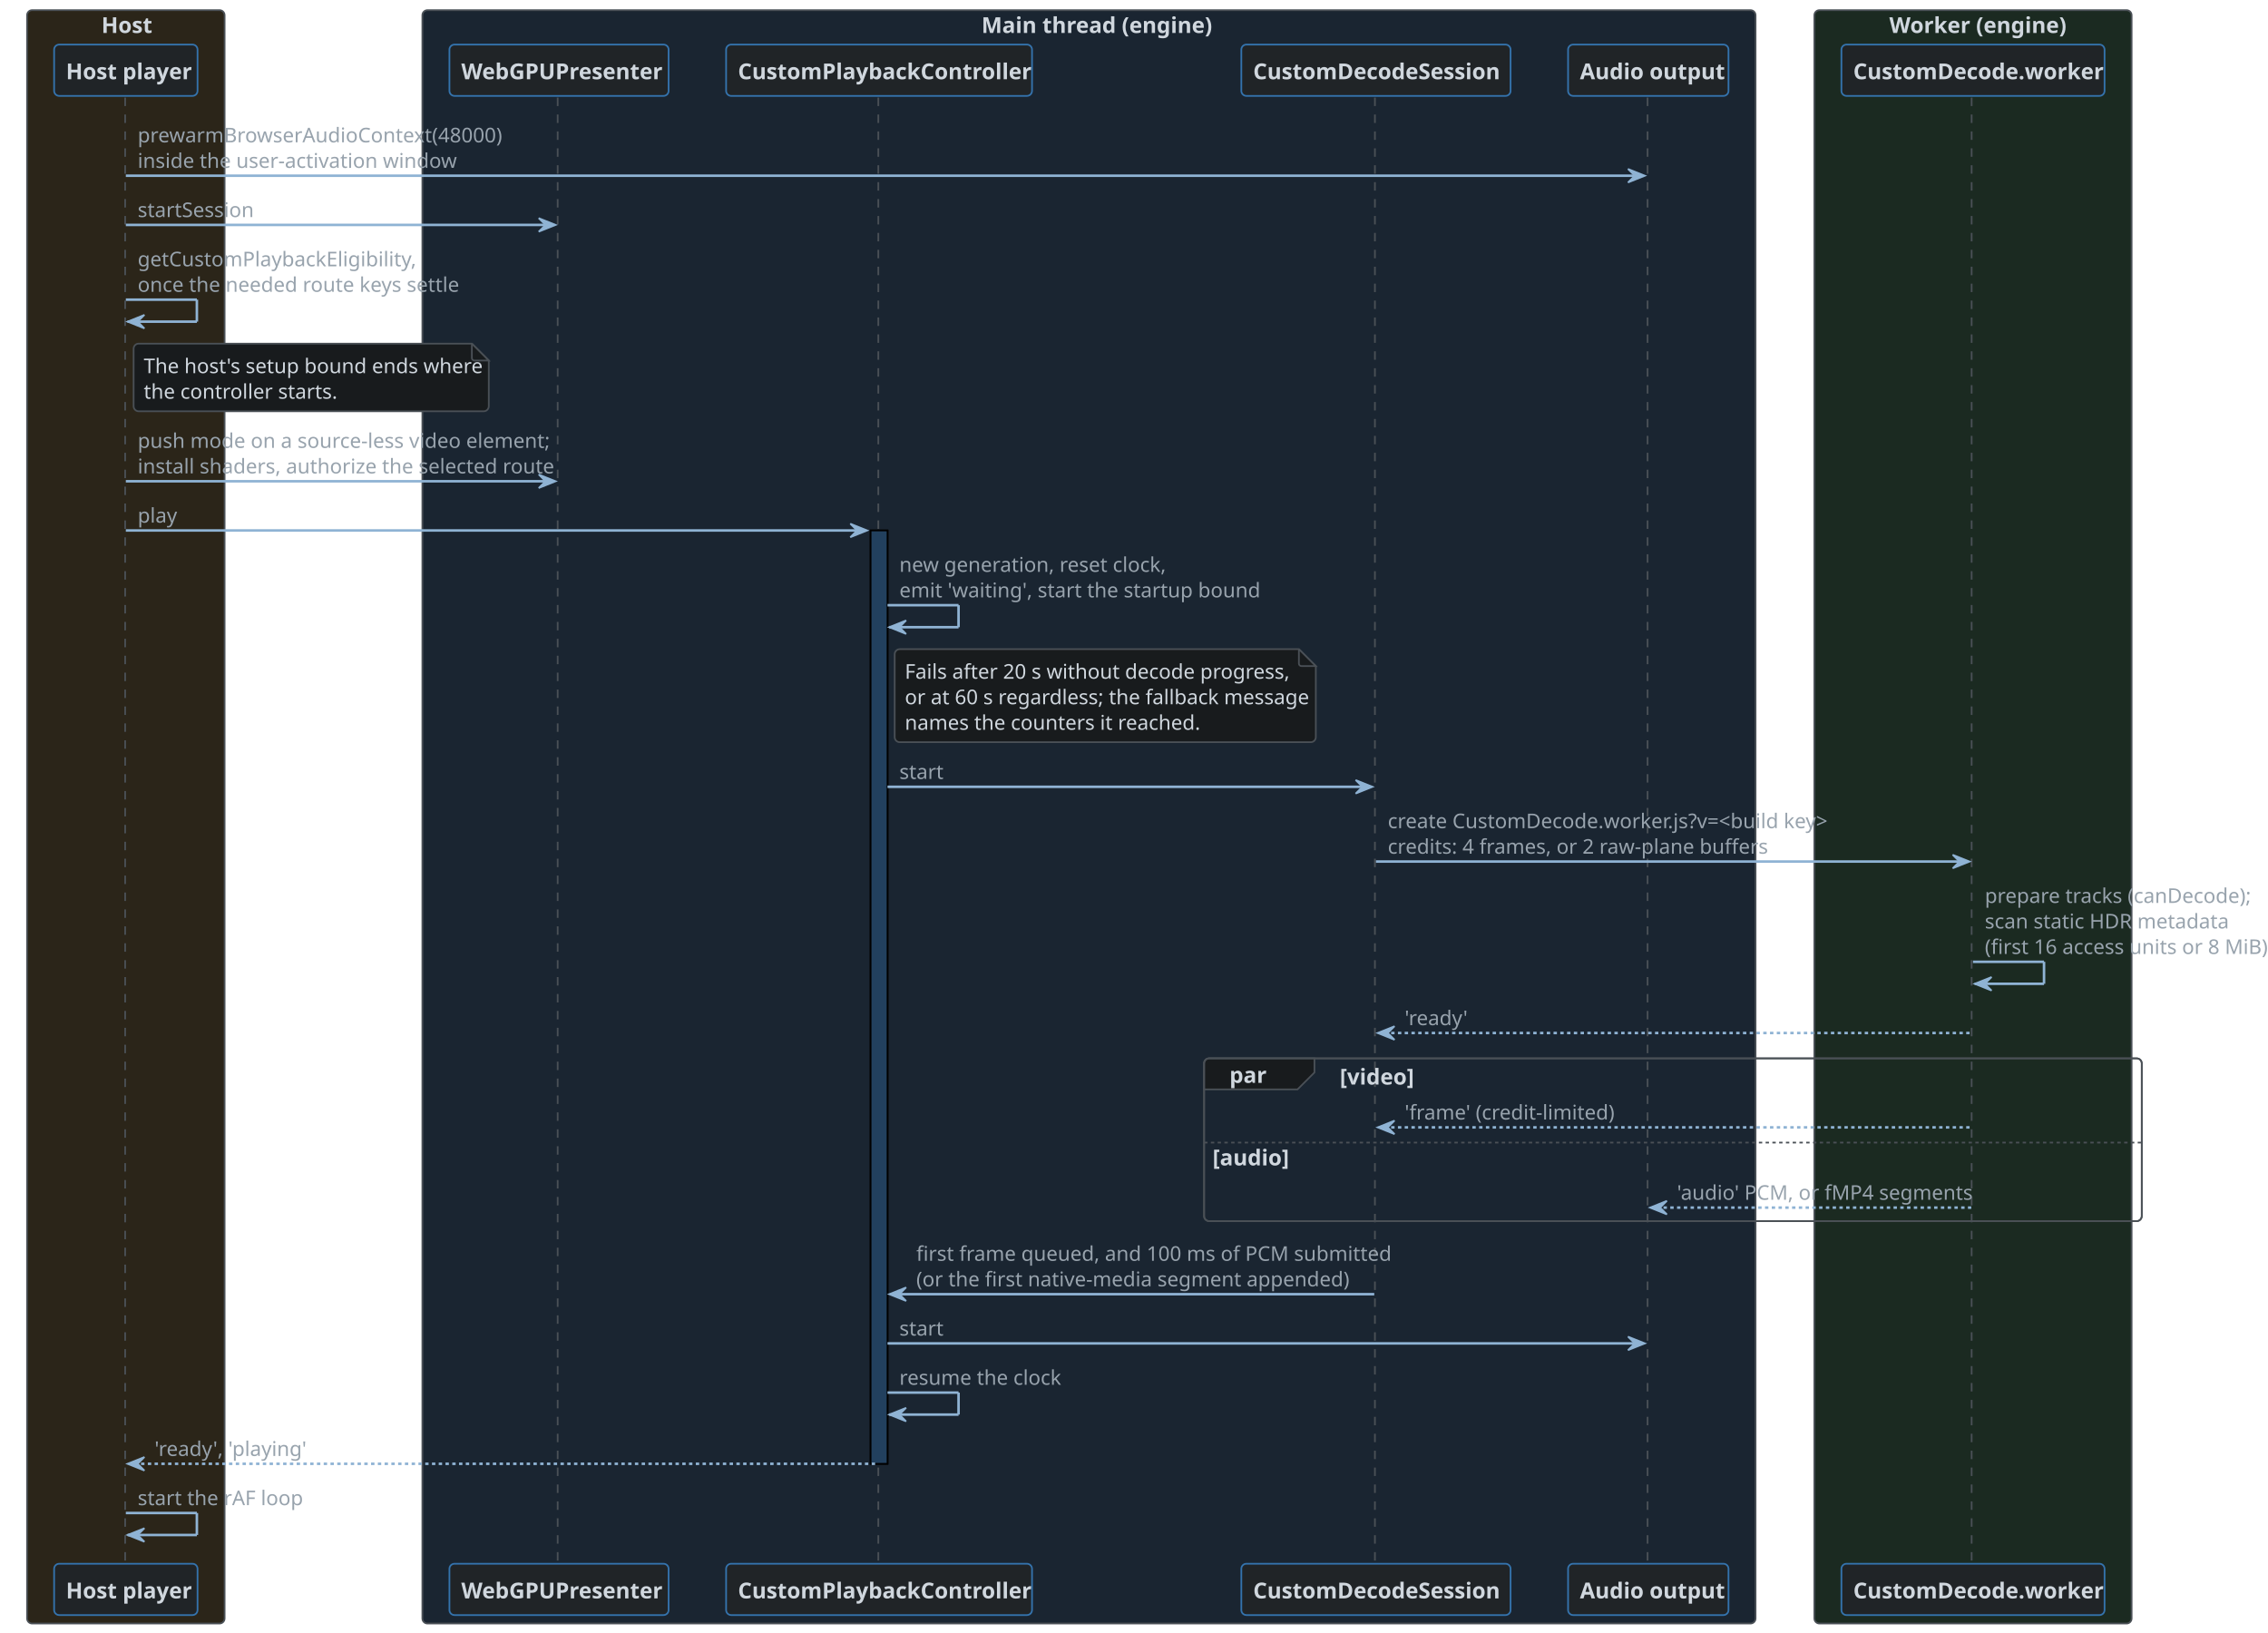
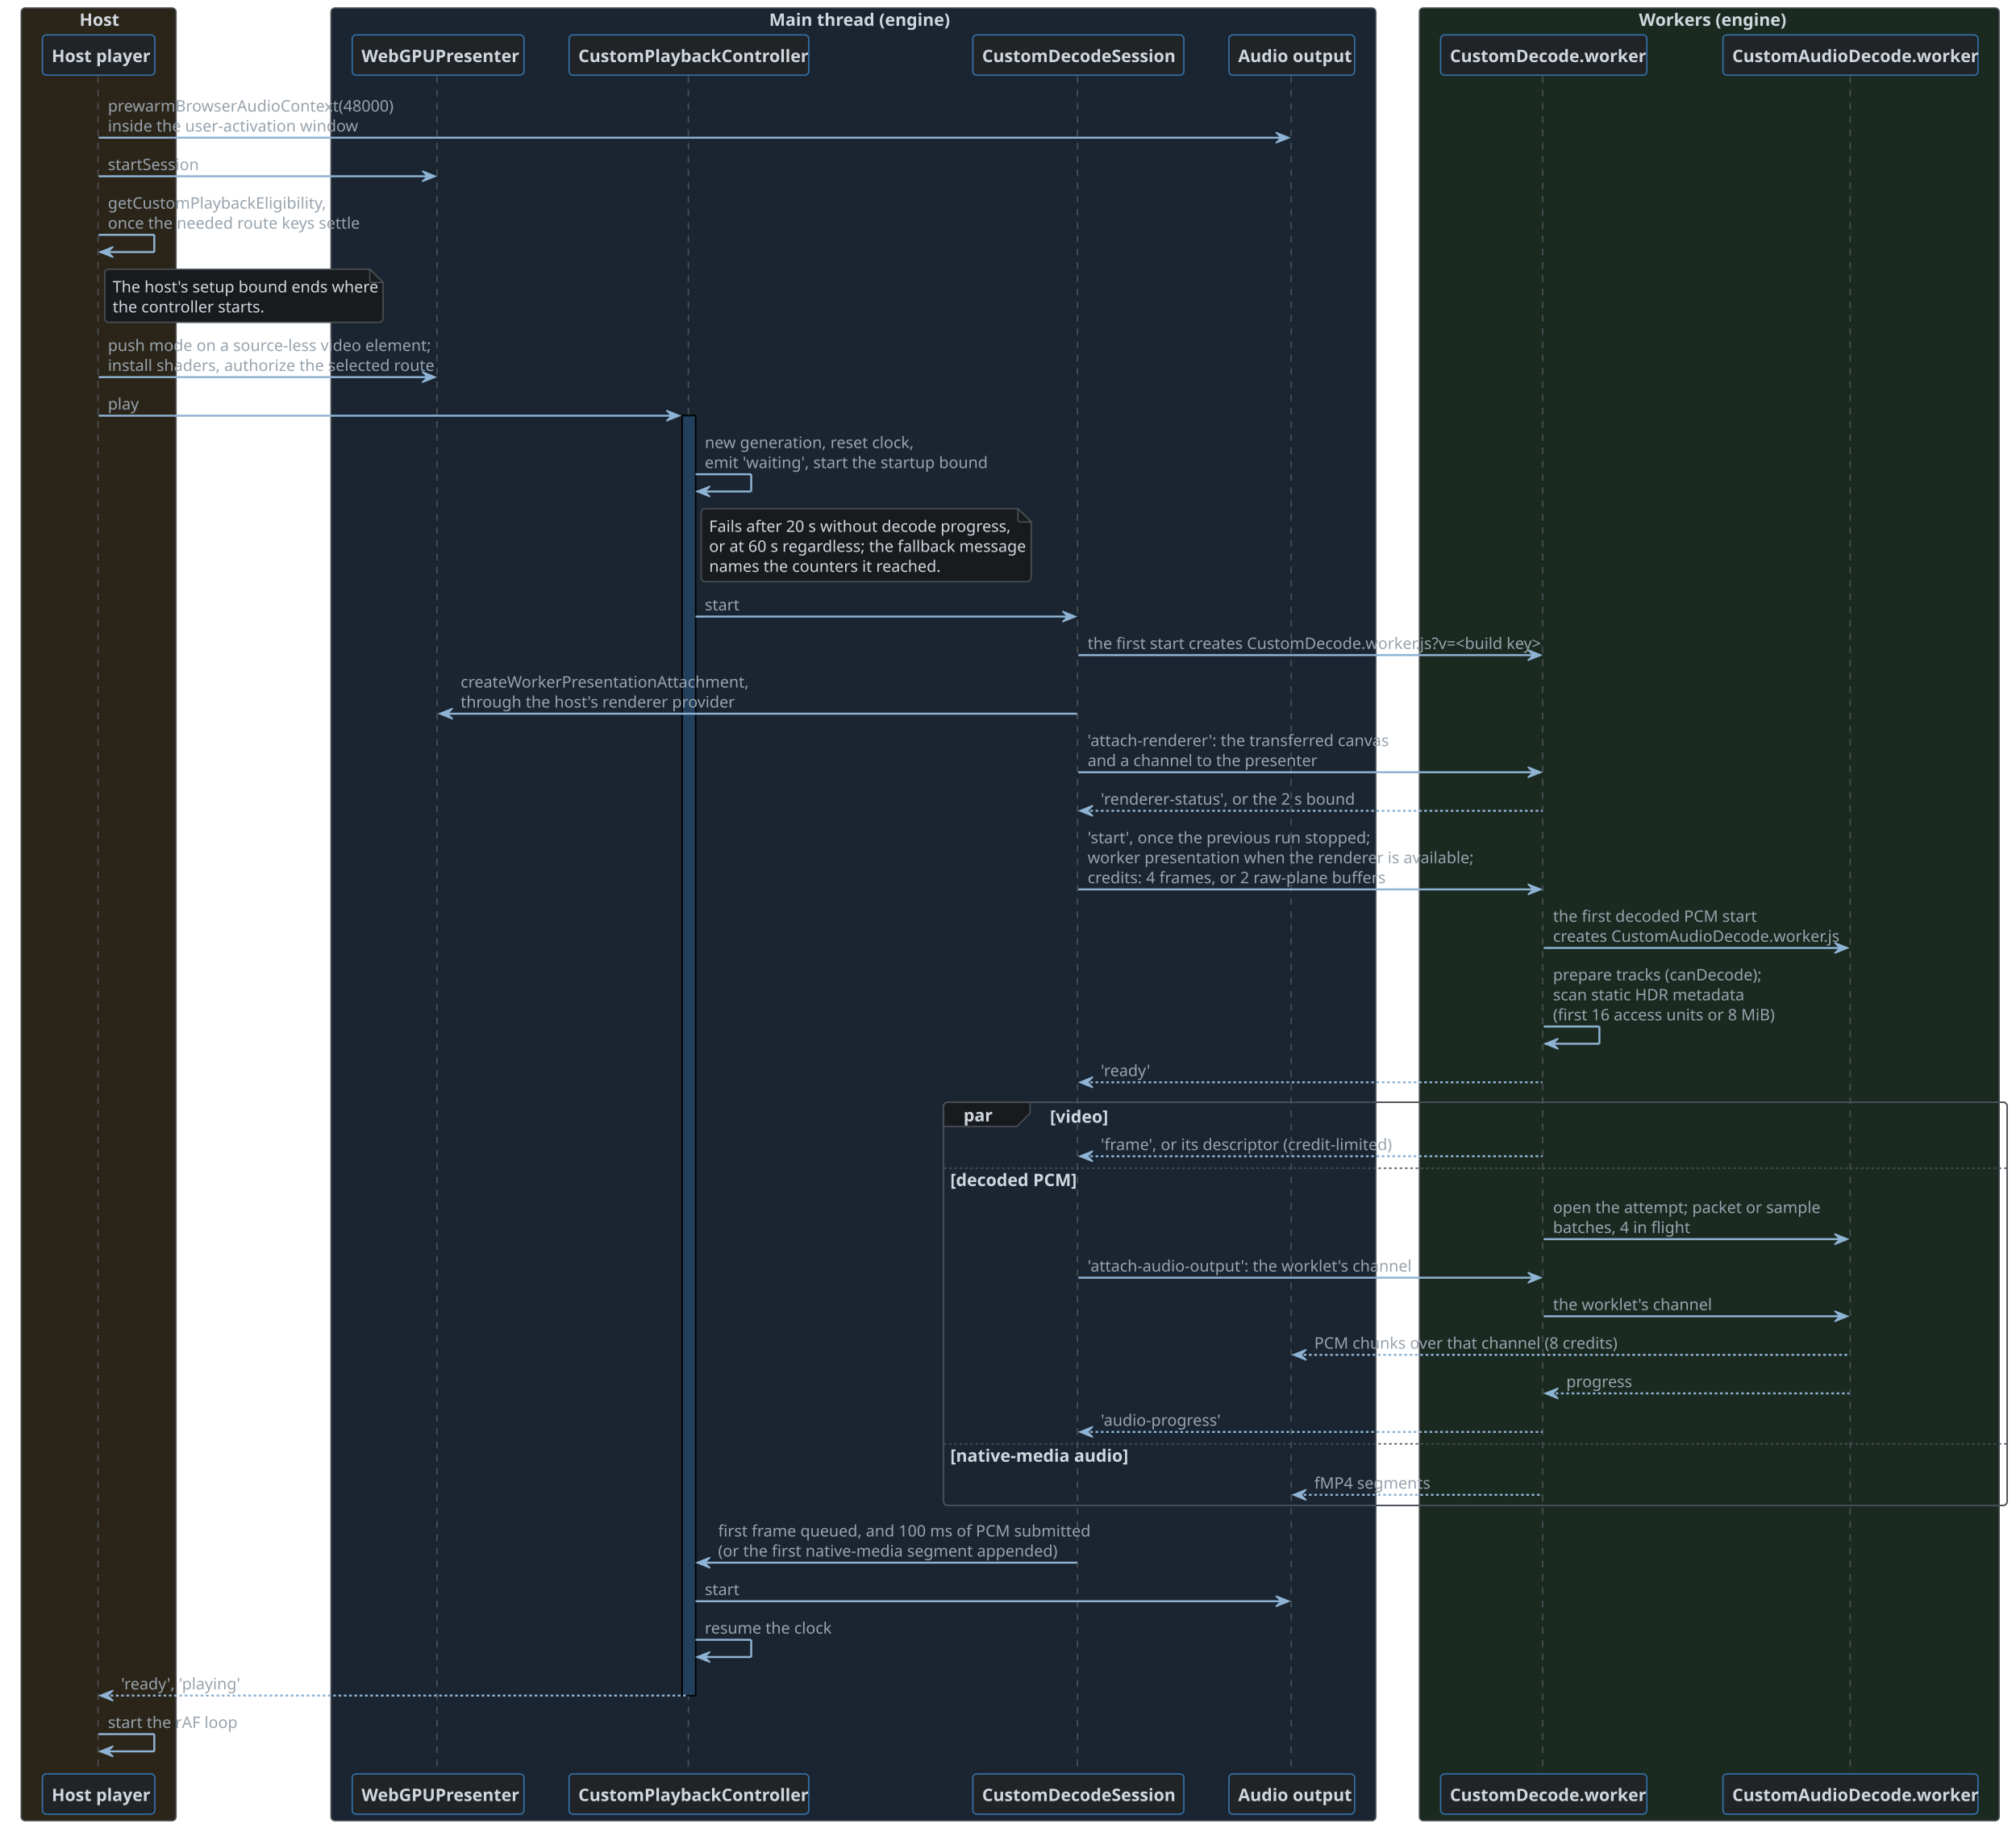
- <svg xmlns="http://www.w3.org/2000/svg" contentStyleType="text/css" data-diagram-type="SEQUENCE" height="965px" preserveAspectRatio="none" style="width:1341px;height:965px;" version="1.1" viewBox="0 0 1341 965" width="1341px" zoomAndPan="magnify">
+ <svg xmlns="http://www.w3.org/2000/svg" contentStyleType="text/css" data-diagram-type="SEQUENCE" height="1379px" preserveAspectRatio="none" style="width:1521px;height:1379px;" version="1.1" viewBox="0 0 1521 1379" width="1521px" zoomAndPan="magnify">
  <defs />
  <g>
-     <rect fill="#2B2519" height="953.922" rx="3" ry="3" style="stroke:#4A5056;stroke-width:1;" width="116.802" x="16" y="6" />
+     <rect fill="#2B2519" height="1367.773" rx="3" ry="3" style="stroke:#4A5056;stroke-width:1;" width="116.802" x="16" y="6" />
    <text fill="#D0D7DE" font-family="sans-serif" font-size="13" font-weight="bold" lengthAdjust="spacing" textLength="28.888" x="59.957" y="19.495">Host</text>
-     <rect fill="#1A2531" height="953.922" rx="3" ry="3" style="stroke:#4A5056;stroke-width:1;" width="788.276" x="249.736" y="6" />
+     <rect fill="#1A2531" height="1367.773" rx="3" ry="3" style="stroke:#4A5056;stroke-width:1;" width="788.276" x="249.736" y="6" />
    <text fill="#D0D7DE" font-family="sans-serif" font-size="13" font-weight="bold" lengthAdjust="spacing" textLength="127.118" x="580.315" y="19.495">Main thread (engine)</text>
-     <rect fill="#1B2A21" height="953.922" rx="3" ry="3" style="stroke:#4A5056;stroke-width:1;" width="187.591" x="1072.772" y="6" />
-     <text fill="#D0D7DE" font-family="sans-serif" font-size="13" font-weight="bold" lengthAdjust="spacing" textLength="98.954" x="1117.09" y="19.495">Worker (engine)</text>
+     <rect fill="#1B2A21" height="1367.773" rx="3" ry="3" style="stroke:#4A5056;stroke-width:1;" width="437.424" x="1070.9" y="6" />
+     <text fill="#D0D7DE" font-family="sans-serif" font-size="13" font-weight="bold" lengthAdjust="spacing" textLength="106.184" x="1236.52" y="19.495">Workers (engine)</text>
    <g>
-       <rect fill="#22405E" height="551.836" style="stroke:#000000;stroke-width:1;" width="10" x="514.764" y="313.641" />
-     </g>
-     <rect fill="none" height="96.242" rx="3" ry="3" style="stroke:#4A5056;stroke-width:1;" width="554.409" x="711.954" y="625.766" />
+       <rect fill="#22405E" height="965.688" style="stroke:#000000;stroke-width:1;" width="10" x="514.764" y="313.641" />
+     </g>
+     <rect fill="none" height="304.25" rx="3" ry="3" style="stroke:#4A5056;stroke-width:1;" width="802.371" x="711.954" y="831.609" />
    <g class="participant-lifeline" data-entity-uid="part1" data-qualified-name="host" id="part1-lifeline">
      <g>
-         <rect fill="#000000" fill-opacity="0" height="867.867" width="8" x="70.401" y="57.703" />
-         <line style="stroke:#4A5056;stroke-width:1;stroke-dasharray:5,5;" x1="74" x2="74" y1="57.703" y2="925.57" />
+         <rect fill="#000000" fill-opacity="0" height="1281.719" width="8" x="70.401" y="57.703" />
+         <line style="stroke:#4A5056;stroke-width:1;stroke-dasharray:5,5;" x1="74" x2="74" y1="57.703" y2="1339.422" />
      </g>
    </g>
    <g class="participant-lifeline" data-entity-uid="part2" data-qualified-name="presenter" id="part2-lifeline">
      <g>
-         <rect fill="#000000" fill-opacity="0" height="867.867" width="8" x="326.532" y="57.703" />
-         <line style="stroke:#4A5056;stroke-width:1;stroke-dasharray:5,5;" x1="329.736" x2="329.736" y1="57.703" y2="925.57" />
+         <rect fill="#000000" fill-opacity="0" height="1281.719" width="8" x="326.532" y="57.703" />
+         <line style="stroke:#4A5056;stroke-width:1;stroke-dasharray:5,5;" x1="329.736" x2="329.736" y1="57.703" y2="1339.422" />
      </g>
    </g>
    <g class="participant-lifeline" data-entity-uid="part3" data-qualified-name="controller" id="part3-lifeline">
      <g>
-         <rect fill="#000000" fill-opacity="0" height="867.867" width="8" x="515.764" y="57.703" />
-         <line style="stroke:#4A5056;stroke-width:1;stroke-dasharray:5,5;" x1="519.327" x2="519.327" y1="57.703" y2="925.57" />
+         <rect fill="#000000" fill-opacity="0" height="1281.719" width="8" x="515.764" y="57.703" />
+         <line style="stroke:#4A5056;stroke-width:1;stroke-dasharray:5,5;" x1="519.327" x2="519.327" y1="57.703" y2="1339.422" />
      </g>
    </g>
    <g class="participant-lifeline" data-entity-uid="part4" data-qualified-name="session" id="part4-lifeline">
      <g>
-         <rect fill="#000000" fill-opacity="0" height="867.867" width="8" x="809.555" y="57.703" />
-         <line style="stroke:#4A5056;stroke-width:1;stroke-dasharray:5,5;" x1="812.954" x2="812.954" y1="57.703" y2="925.57" />
+         <rect fill="#000000" fill-opacity="0" height="1281.719" width="8" x="809.555" y="57.703" />
+         <line style="stroke:#4A5056;stroke-width:1;stroke-dasharray:5,5;" x1="812.954" x2="812.954" y1="57.703" y2="1339.422" />
      </g>
    </g>
    <g class="participant-lifeline" data-entity-uid="part5" data-qualified-name="audio" id="part5-lifeline">
      <g>
-         <rect fill="#000000" fill-opacity="0" height="867.867" width="8" x="970.585" y="57.703" />
-         <line style="stroke:#4A5056;stroke-width:1;stroke-dasharray:5,5;" x1="974.156" x2="974.156" y1="57.703" y2="925.57" />
+         <rect fill="#000000" fill-opacity="0" height="1281.719" width="8" x="970.585" y="57.703" />
+         <line style="stroke:#4A5056;stroke-width:1;stroke-dasharray:5,5;" x1="974.156" x2="974.156" y1="57.703" y2="1339.422" />
      </g>
    </g>
    <g class="participant-lifeline" data-entity-uid="part6" data-qualified-name="worker" id="part6-lifeline">
      <g>
-         <rect fill="#000000" fill-opacity="0" height="867.867" width="8" x="1162.567" y="57.703" />
-         <line style="stroke:#4A5056;stroke-width:1;stroke-dasharray:5,5;" x1="1165.772" x2="1165.772" y1="57.703" y2="925.57" />
+         <rect fill="#000000" fill-opacity="0" height="1281.719" width="8" x="1160.696" y="57.703" />
+         <line style="stroke:#4A5056;stroke-width:1;stroke-dasharray:5,5;" x1="1163.9" x2="1163.9" y1="57.703" y2="1339.422" />
+       </g>
+     </g>
+     <g class="participant-lifeline" data-entity-uid="part7" data-qualified-name="audioWorker" id="part7-lifeline">
+       <g>
+         <rect fill="#000000" fill-opacity="0" height="1281.719" width="8" x="1392.117" y="57.703" />
+         <line style="stroke:#4A5056;stroke-width:1;stroke-dasharray:5,5;" x1="1395.911" x2="1395.911" y1="57.703" y2="1339.422" />
      </g>
    </g>
    <g class="participant participant-head" data-entity-uid="part1" data-qualified-name="host" id="part1-head">
      <rect fill="#202427" height="30.352" rx="3" ry="3" style="stroke:#3473AD;stroke-width:1;" width="84.802" x="32" y="26.352" />
      <text fill="#D0D7DE" font-family="sans-serif" font-size="13" font-weight="bold" lengthAdjust="spacing" textLength="70.802" x="39" y="46.847">Host player</text>
    </g>
    <g class="participant participant-tail" data-entity-uid="part1" data-qualified-name="host" id="part1-tail">
-       <rect fill="#202427" height="30.352" rx="3" ry="3" style="stroke:#3473AD;stroke-width:1;" width="84.802" x="32" y="924.57" />
-       <text fill="#D0D7DE" font-family="sans-serif" font-size="13" font-weight="bold" lengthAdjust="spacing" textLength="70.802" x="39" y="945.065">Host player</text>
+       <rect fill="#202427" height="30.352" rx="3" ry="3" style="stroke:#3473AD;stroke-width:1;" width="84.802" x="32" y="1338.422" />
+       <text fill="#D0D7DE" font-family="sans-serif" font-size="13" font-weight="bold" lengthAdjust="spacing" textLength="70.802" x="39" y="1358.917">Host player</text>
    </g>
    <g class="participant participant-head" data-entity-uid="part2" data-qualified-name="presenter" id="part2-head">
      <rect fill="#202427" height="30.352" rx="3" ry="3" style="stroke:#3473AD;stroke-width:1;" width="129.591" x="265.736" y="26.352" />
      <text fill="#D0D7DE" font-family="sans-serif" font-size="13" font-weight="bold" lengthAdjust="spacing" textLength="115.591" x="272.736" y="46.847">WebGPUPresenter</text>
    </g>
    <g class="participant participant-tail" data-entity-uid="part2" data-qualified-name="presenter" id="part2-tail">
-       <rect fill="#202427" height="30.352" rx="3" ry="3" style="stroke:#3473AD;stroke-width:1;" width="129.591" x="265.736" y="924.57" />
-       <text fill="#D0D7DE" font-family="sans-serif" font-size="13" font-weight="bold" lengthAdjust="spacing" textLength="115.591" x="272.736" y="945.065">WebGPUPresenter</text>
+       <rect fill="#202427" height="30.352" rx="3" ry="3" style="stroke:#3473AD;stroke-width:1;" width="129.591" x="265.736" y="1338.422" />
+       <text fill="#D0D7DE" font-family="sans-serif" font-size="13" font-weight="bold" lengthAdjust="spacing" textLength="115.591" x="272.736" y="1358.917">WebGPUPresenter</text>
    </g>
    <g class="participant participant-head" data-entity-uid="part3" data-qualified-name="controller" id="part3-head">
      <rect fill="#202427" height="30.352" rx="3" ry="3" style="stroke:#3473AD;stroke-width:1;" width="180.874" x="429.327" y="26.352" />
      <text fill="#D0D7DE" font-family="sans-serif" font-size="13" font-weight="bold" lengthAdjust="spacing" textLength="166.874" x="436.327" y="46.847">CustomPlaybackController</text>
    </g>
    <g class="participant participant-tail" data-entity-uid="part3" data-qualified-name="controller" id="part3-tail">
-       <rect fill="#202427" height="30.352" rx="3" ry="3" style="stroke:#3473AD;stroke-width:1;" width="180.874" x="429.327" y="924.57" />
-       <text fill="#D0D7DE" font-family="sans-serif" font-size="13" font-weight="bold" lengthAdjust="spacing" textLength="166.874" x="436.327" y="945.065">CustomPlaybackController</text>
+       <rect fill="#202427" height="30.352" rx="3" ry="3" style="stroke:#3473AD;stroke-width:1;" width="180.874" x="429.327" y="1338.422" />
+       <text fill="#D0D7DE" font-family="sans-serif" font-size="13" font-weight="bold" lengthAdjust="spacing" textLength="166.874" x="436.327" y="1358.917">CustomPlaybackController</text>
    </g>
    <g class="participant participant-head" data-entity-uid="part4" data-qualified-name="session" id="part4-head">
      <rect fill="#202427" height="30.352" rx="3" ry="3" style="stroke:#3473AD;stroke-width:1;" width="159.203" x="733.954" y="26.352" />
      <text fill="#D0D7DE" font-family="sans-serif" font-size="13" font-weight="bold" lengthAdjust="spacing" textLength="145.203" x="740.954" y="46.847">CustomDecodeSession</text>
    </g>
    <g class="participant participant-tail" data-entity-uid="part4" data-qualified-name="session" id="part4-tail">
-       <rect fill="#202427" height="30.352" rx="3" ry="3" style="stroke:#3473AD;stroke-width:1;" width="159.203" x="733.954" y="924.57" />
-       <text fill="#D0D7DE" font-family="sans-serif" font-size="13" font-weight="bold" lengthAdjust="spacing" textLength="145.203" x="740.954" y="945.065">CustomDecodeSession</text>
+       <rect fill="#202427" height="30.352" rx="3" ry="3" style="stroke:#3473AD;stroke-width:1;" width="159.203" x="733.954" y="1338.422" />
+       <text fill="#D0D7DE" font-family="sans-serif" font-size="13" font-weight="bold" lengthAdjust="spacing" textLength="145.203" x="740.954" y="1358.917">CustomDecodeSession</text>
    </g>
    <g class="participant participant-head" data-entity-uid="part5" data-qualified-name="audio" id="part5-head">
      <rect fill="#202427" height="30.352" rx="3" ry="3" style="stroke:#3473AD;stroke-width:1;" width="94.856" x="927.156" y="26.352" />
      <text fill="#D0D7DE" font-family="sans-serif" font-size="13" font-weight="bold" lengthAdjust="spacing" textLength="80.856" x="934.156" y="46.847">Audio output</text>
    </g>
    <g class="participant participant-tail" data-entity-uid="part5" data-qualified-name="audio" id="part5-tail">
-       <rect fill="#202427" height="30.352" rx="3" ry="3" style="stroke:#3473AD;stroke-width:1;" width="94.856" x="927.156" y="924.57" />
-       <text fill="#D0D7DE" font-family="sans-serif" font-size="13" font-weight="bold" lengthAdjust="spacing" textLength="80.856" x="934.156" y="945.065">Audio output</text>
+       <rect fill="#202427" height="30.352" rx="3" ry="3" style="stroke:#3473AD;stroke-width:1;" width="94.856" x="927.156" y="1338.422" />
+       <text fill="#D0D7DE" font-family="sans-serif" font-size="13" font-weight="bold" lengthAdjust="spacing" textLength="80.856" x="934.156" y="1358.917">Audio output</text>
    </g>
    <g class="participant participant-head" data-entity-uid="part6" data-qualified-name="worker" id="part6-head">
-       <rect fill="#202427" height="30.352" rx="3" ry="3" style="stroke:#3473AD;stroke-width:1;" width="155.591" x="1088.772" y="26.352" />
-       <text fill="#D0D7DE" font-family="sans-serif" font-size="13" font-weight="bold" lengthAdjust="spacing" textLength="141.591" x="1095.772" y="46.847">CustomDecode.worker</text>
+       <rect fill="#202427" height="30.352" rx="3" ry="3" style="stroke:#3473AD;stroke-width:1;" width="155.591" x="1086.9" y="26.352" />
+       <text fill="#D0D7DE" font-family="sans-serif" font-size="13" font-weight="bold" lengthAdjust="spacing" textLength="141.591" x="1093.9" y="46.847">CustomDecode.worker</text>
    </g>
    <g class="participant participant-tail" data-entity-uid="part6" data-qualified-name="worker" id="part6-tail">
-       <rect fill="#202427" height="30.352" rx="3" ry="3" style="stroke:#3473AD;stroke-width:1;" width="155.591" x="1088.772" y="924.57" />
-       <text fill="#D0D7DE" font-family="sans-serif" font-size="13" font-weight="bold" lengthAdjust="spacing" textLength="141.591" x="1095.772" y="945.065">CustomDecode.worker</text>
+       <rect fill="#202427" height="30.352" rx="3" ry="3" style="stroke:#3473AD;stroke-width:1;" width="155.591" x="1086.9" y="1338.422" />
+       <text fill="#D0D7DE" font-family="sans-serif" font-size="13" font-weight="bold" lengthAdjust="spacing" textLength="141.591" x="1093.9" y="1358.917">CustomDecode.worker</text>
+     </g>
+     <g class="participant participant-head" data-entity-uid="part7" data-qualified-name="audioWorker" id="part7-head">
+       <rect fill="#202427" height="30.352" rx="3" ry="3" style="stroke:#3473AD;stroke-width:1;" width="192.414" x="1299.911" y="26.352" />
+       <text fill="#D0D7DE" font-family="sans-serif" font-size="13" font-weight="bold" lengthAdjust="spacing" textLength="178.414" x="1306.911" y="46.847">CustomAudioDecode.worker</text>
+     </g>
+     <g class="participant participant-tail" data-entity-uid="part7" data-qualified-name="audioWorker" id="part7-tail">
+       <rect fill="#202427" height="30.352" rx="3" ry="3" style="stroke:#3473AD;stroke-width:1;" width="192.414" x="1299.911" y="1338.422" />
+       <text fill="#D0D7DE" font-family="sans-serif" font-size="13" font-weight="bold" lengthAdjust="spacing" textLength="178.414" x="1306.911" y="1358.917">CustomAudioDecode.worker</text>
    </g>
    <g>
-       <rect fill="#22405E" height="551.836" style="stroke:#000000;stroke-width:1;" width="10" x="514.764" y="313.641" />
+       <rect fill="#22405E" height="965.688" style="stroke:#000000;stroke-width:1;" width="10" x="514.764" y="313.641" />
    </g>
    <g class="message" data-entity-1="part1" data-entity-2="part5" id="msg1">
      <polygon fill="#8FB3D4" points="962.585,99.891,972.585,103.891,962.585,107.891,966.585,103.891" style="stroke:#8FB3D4;stroke-width:1;" />
      <line style="stroke:#8FB3D4;stroke-width:1.5;" x1="74.401" x2="968.585" y1="103.891" y2="103.891" />
      <text fill="#98A3AD" font-family="sans-serif" font-size="12" lengthAdjust="spacing" textLength="204.094" x="81.401" y="84.16">prewarmBrowserAudioContext(48000)</text>
      <text fill="#98A3AD" font-family="sans-serif" font-size="12" lengthAdjust="spacing" textLength="176.092" x="81.401" y="99.254">inside the user-activation window</text>
    </g>
    <g class="message" data-entity-1="part1" data-entity-2="part2" id="msg2">
      <polygon fill="#8FB3D4" points="318.532,128.984,328.532,132.984,318.532,136.984,322.532,132.984" style="stroke:#8FB3D4;stroke-width:1;" />
      <line style="stroke:#8FB3D4;stroke-width:1.5;" x1="74.401" x2="324.532" y1="132.984" y2="132.984" />
      <text fill="#98A3AD" font-family="sans-serif" font-size="12" lengthAdjust="spacing" textLength="66.029" x="81.401" y="128.348">startSession</text>
    </g>
    <g class="message" data-entity-1="part1" data-entity-2="part1" id="msg3">
      <line style="stroke:#8FB3D4;stroke-width:1.5;" x1="74.401" x2="116.401" y1="177.172" y2="177.172" />
      <line style="stroke:#8FB3D4;stroke-width:1.5;" x1="116.401" x2="116.401" y1="177.172" y2="190.172" />
      <line style="stroke:#8FB3D4;stroke-width:1.5;" x1="75.401" x2="116.401" y1="190.172" y2="190.172" />
      <polygon fill="#8FB3D4" points="85.401,186.172,75.401,190.172,85.401,194.172,81.401,190.172" style="stroke:#8FB3D4;stroke-width:1;" />
      <text fill="#98A3AD" font-family="sans-serif" font-size="12" lengthAdjust="spacing" textLength="156.732" x="81.401" y="157.441">getCustomPlaybackEligibility,</text>
      <text fill="#98A3AD" font-family="sans-serif" font-size="12" lengthAdjust="spacing" textLength="180.123" x="81.401" y="172.535">once the needed route keys settle</text>
    </g>
    <path d="M79,206.172 L79,240.172 A3,3 0 0 0 82,243.172 L286,243.172 A3,3 0 0 0 289,240.172 L289,213.172 L279,203.172 L82,203.172 A3,3 0 0 0 79,206.172" fill="#181B1D" style="stroke:#4A5056;stroke-width:1;" />
    <path d="M279,203.172 L279,211.672 A1.5,1.5 0 0 0 280.5,213.172 L289,213.172 L279,203.172" fill="#181B1D" style="stroke:#4A5056;stroke-width:1;" />
    <text fill="#D0D7DE" font-family="sans-serif" font-size="12" lengthAdjust="spacing" textLength="189.75" x="85" y="220.629">The host's setup bound ends where</text>
    <text fill="#D0D7DE" font-family="sans-serif" font-size="12" lengthAdjust="spacing" textLength="105.375" x="85" y="235.723">the controller starts.</text>
    <g class="message" data-entity-1="part1" data-entity-2="part2" id="msg4">
      <polygon fill="#8FB3D4" points="318.532,280.547,328.532,284.547,318.532,288.547,322.532,284.547" style="stroke:#8FB3D4;stroke-width:1;" />
      <line style="stroke:#8FB3D4;stroke-width:1.5;" x1="74.401" x2="324.532" y1="284.547" y2="284.547" />
      <text fill="#98A3AD" font-family="sans-serif" font-size="12" lengthAdjust="spacing" textLength="232.131" x="81.401" y="264.816">push mode on a source-less video element;</text>
      <text fill="#98A3AD" font-family="sans-serif" font-size="12" lengthAdjust="spacing" textLength="231.469" x="81.401" y="279.91">install shaders, authorize the selected route</text>
    </g>
    <g class="message" data-entity-1="part1" data-entity-2="part3" id="msg5">
      <polygon fill="#8FB3D4" points="502.764,309.641,512.764,313.641,502.764,317.641,506.764,313.641" style="stroke:#8FB3D4;stroke-width:1;" />
      <line style="stroke:#8FB3D4;stroke-width:1.5;" x1="74.401" x2="508.764" y1="313.641" y2="313.641" />
      <text fill="#98A3AD" font-family="sans-serif" font-size="12" lengthAdjust="spacing" textLength="22.014" x="81.401" y="309.004">play</text>
    </g>
    <g class="message" data-entity-1="part3" data-entity-2="part3" id="msg6">
      <line style="stroke:#8FB3D4;stroke-width:1.5;" x1="524.764" x2="566.764" y1="357.828" y2="357.828" />
      <line style="stroke:#8FB3D4;stroke-width:1.5;" x1="566.764" x2="566.764" y1="357.828" y2="370.828" />
      <line style="stroke:#8FB3D4;stroke-width:1.5;" x1="525.764" x2="566.764" y1="370.828" y2="370.828" />
      <polygon fill="#8FB3D4" points="535.764,366.828,525.764,370.828,535.764,374.828,531.764,370.828" style="stroke:#8FB3D4;stroke-width:1;" />
      <text fill="#98A3AD" font-family="sans-serif" font-size="12" lengthAdjust="spacing" textLength="149.414" x="531.764" y="338.098">new generation, reset clock,</text>
      <text fill="#98A3AD" font-family="sans-serif" font-size="12" lengthAdjust="spacing" textLength="194.684" x="531.764" y="353.191">emit 'waiting', start the startup bound</text>
    </g>
    <path d="M529,386.828 L529,435.828 A3,3 0 0 0 532,438.828 L775,438.828 A3,3 0 0 0 778,435.828 L778,393.828 L768,383.828 L532,383.828 A3,3 0 0 0 529,386.828" fill="#181B1D" style="stroke:#4A5056;stroke-width:1;" />
    <path d="M768,383.828 L768,392.328 A1.5,1.5 0 0 0 769.5,393.828 L778,393.828 L768,383.828" fill="#181B1D" style="stroke:#4A5056;stroke-width:1;" />
    <text fill="#D0D7DE" font-family="sans-serif" font-size="12" lengthAdjust="spacing" textLength="216.111" x="535" y="401.285">Fails after 20 s without decode progress,</text>
    <text fill="#D0D7DE" font-family="sans-serif" font-size="12" lengthAdjust="spacing" textLength="228.785" x="535" y="416.379">or at 60 s regardless; the fallback message</text>
    <text fill="#D0D7DE" font-family="sans-serif" font-size="12" lengthAdjust="spacing" textLength="164.76" x="535" y="431.473">names the counters it reached.</text>
    <g class="message" data-entity-1="part3" data-entity-2="part4" id="msg7">
      <polygon fill="#8FB3D4" points="801.555,461.203,811.555,465.203,801.555,469.203,805.555,465.203" style="stroke:#8FB3D4;stroke-width:1;" />
      <line style="stroke:#8FB3D4;stroke-width:1.5;" x1="524.764" x2="807.555" y1="465.203" y2="465.203" />
      <text fill="#98A3AD" font-family="sans-serif" font-size="12" lengthAdjust="spacing" textLength="23.338" x="531.764" y="460.566">start</text>
    </g>
    <g class="message" data-entity-1="part4" data-entity-2="part6" id="msg8">
-       <polygon fill="#8FB3D4" points="1154.567,505.391,1164.567,509.391,1154.567,513.391,1158.567,509.391" style="stroke:#8FB3D4;stroke-width:1;" />
-       <line style="stroke:#8FB3D4;stroke-width:1.5;" x1="813.555" x2="1160.567" y1="509.391" y2="509.391" />
-       <text fill="#98A3AD" font-family="sans-serif" font-size="12" lengthAdjust="spacing" textLength="251.789" x="820.555" y="489.66">create CustomDecode.worker.js?v=&lt;build key&gt;</text>
-       <text fill="#98A3AD" font-family="sans-serif" font-size="12" lengthAdjust="spacing" textLength="212.086" x="820.555" y="504.754">credits: 4 frames, or 2 raw-plane buffers</text>
-     </g>
-     <g class="message" data-entity-1="part6" data-entity-2="part6" id="msg9">
-       <line style="stroke:#8FB3D4;stroke-width:1.5;" x1="1166.567" x2="1208.567" y1="568.672" y2="568.672" />
-       <line style="stroke:#8FB3D4;stroke-width:1.5;" x1="1208.567" x2="1208.567" y1="568.672" y2="581.672" />
-       <line style="stroke:#8FB3D4;stroke-width:1.5;" x1="1167.567" x2="1208.567" y1="581.672" y2="581.672" />
-       <polygon fill="#8FB3D4" points="1177.567,577.672,1167.567,581.672,1177.567,585.672,1173.567,581.672" style="stroke:#8FB3D4;stroke-width:1;" />
-       <text fill="#98A3AD" font-family="sans-serif" font-size="12" lengthAdjust="spacing" textLength="152.068" x="1173.567" y="533.848">prepare tracks (canDecode);</text>
-       <text fill="#98A3AD" font-family="sans-serif" font-size="12" lengthAdjust="spacing" textLength="139.389" x="1173.567" y="548.941">scan static HDR metadata</text>
-       <text fill="#98A3AD" font-family="sans-serif" font-size="12" lengthAdjust="spacing" textLength="161.379" x="1173.567" y="564.035">(first 16 access units or 8 MiB)</text>
-     </g>
-     <g class="message" data-entity-1="part6" data-entity-2="part4" id="msg10">
-       <polygon fill="#8FB3D4" points="824.555,606.766,814.555,610.766,824.555,614.766,820.555,610.766" style="stroke:#8FB3D4;stroke-width:1;" />
-       <line style="stroke:#8FB3D4;stroke-width:1.5;stroke-dasharray:2,2;" x1="818.555" x2="1165.567" y1="610.766" y2="610.766" />
-       <text fill="#98A3AD" font-family="sans-serif" font-size="12" lengthAdjust="spacing" textLength="34.6" x="830.555" y="606.129">'ready'</text>
-     </g>
-     <path d="M714.954,625.766 L777.184,625.766 L777.184,634.117 L767.184,644.117 L711.954,644.117 L711.954,628.766 A3,3 0 0 1 714.954,625.766" fill="#181B1D" style="stroke:#4A5056;stroke-width:1;" />
-     <rect fill="none" height="96.242" rx="3" ry="3" style="stroke:#4A5056;stroke-width:1;" width="554.409" x="711.954" y="625.766" />
-     <text fill="#D0D7DE" font-family="sans-serif" font-size="13" font-weight="bold" lengthAdjust="spacing" textLength="20.23" x="726.954" y="640.261">par</text>
-     <text fill="#D0D7DE" font-family="sans-serif" font-size="13" font-weight="bold" lengthAdjust="spacing" textLength="42.612" x="792.184" y="641.261">[video]</text>
+       <polygon fill="#8FB3D4" points="1152.696,490.297,1162.696,494.297,1152.696,498.297,1156.696,494.297" style="stroke:#8FB3D4;stroke-width:1;" />
+       <line style="stroke:#8FB3D4;stroke-width:1.5;" x1="813.555" x2="1158.696" y1="494.297" y2="494.297" />
+       <text fill="#98A3AD" font-family="sans-serif" font-size="12" lengthAdjust="spacing" textLength="327.141" x="820.555" y="489.66">the first start creates CustomDecode.worker.js?v=&lt;build key&gt;</text>
+     </g>
+     <g class="message" data-entity-1="part4" data-entity-2="part2" id="msg9">
+       <polygon fill="#8FB3D4" points="341.532,534.484,331.532,538.484,341.532,542.484,337.532,538.484" style="stroke:#8FB3D4;stroke-width:1;" />
+       <line style="stroke:#8FB3D4;stroke-width:1.5;" x1="335.532" x2="812.555" y1="538.484" y2="538.484" />
+       <text fill="#98A3AD" font-family="sans-serif" font-size="12" lengthAdjust="spacing" textLength="203.426" x="347.532" y="518.754">createWorkerPresentationAttachment,</text>
+       <text fill="#98A3AD" font-family="sans-serif" font-size="12" lengthAdjust="spacing" textLength="190.4" x="347.532" y="533.848">through the host's renderer provider</text>
+     </g>
+     <g class="message" data-entity-1="part4" data-entity-2="part6" id="msg10">
+       <polygon fill="#8FB3D4" points="1152.696,578.672,1162.696,582.672,1152.696,586.672,1156.696,582.672" style="stroke:#8FB3D4;stroke-width:1;" />
+       <line style="stroke:#8FB3D4;stroke-width:1.5;" x1="813.555" x2="1158.696" y1="582.672" y2="582.672" />
+       <text fill="#98A3AD" font-family="sans-serif" font-size="12" lengthAdjust="spacing" textLength="212.69" x="820.555" y="562.941">'attach-renderer': the transferred canvas</text>
+       <text fill="#98A3AD" font-family="sans-serif" font-size="12" lengthAdjust="spacing" textLength="162.785" x="820.555" y="578.035">and a channel to the presenter</text>
+     </g>
    <g class="message" data-entity-1="part6" data-entity-2="part4" id="msg11">
-       <polygon fill="#8FB3D4" points="824.555,662.562,814.555,666.562,824.555,670.562,820.555,666.562" style="stroke:#8FB3D4;stroke-width:1;" />
-       <line style="stroke:#8FB3D4;stroke-width:1.5;stroke-dasharray:2,2;" x1="818.555" x2="1165.567" y1="666.562" y2="666.562" />
-       <text fill="#98A3AD" font-family="sans-serif" font-size="12" lengthAdjust="spacing" textLength="114.598" x="830.555" y="661.926">'frame' (credit-limited)</text>
-     </g>
-     <line style="stroke:#4A5056;stroke-width:1;stroke-dasharray:2,2;" x1="711.954" x2="1266.362" y1="675.562" y2="675.562" />
-     <text fill="#D0D7DE" font-family="sans-serif" font-size="13" font-weight="bold" lengthAdjust="spacing" textLength="43.323" x="716.954" y="689.058">[audio]</text>
-     <g class="message" data-entity-1="part6" data-entity-2="part5" id="msg12">
-       <polygon fill="#8FB3D4" points="985.585,710.008,975.585,714.008,985.585,718.008,981.585,714.008" style="stroke:#8FB3D4;stroke-width:1;" />
-       <line style="stroke:#8FB3D4;stroke-width:1.5;stroke-dasharray:2,2;" x1="979.585" x2="1165.567" y1="714.008" y2="714.008" />
-       <text fill="#98A3AD" font-family="sans-serif" font-size="12" lengthAdjust="spacing" textLength="167.982" x="991.585" y="709.371">'audio' PCM, or fMP4 segments</text>
-     </g>
-     <g class="message" data-entity-1="part4" data-entity-2="part3" id="msg13">
-       <polygon fill="#8FB3D4" points="535.764,761.195,525.764,765.195,535.764,769.195,531.764,765.195" style="stroke:#8FB3D4;stroke-width:1;" />
-       <line style="stroke:#8FB3D4;stroke-width:1.5;" x1="529.764" x2="812.555" y1="765.195" y2="765.195" />
-       <text fill="#98A3AD" font-family="sans-serif" font-size="12" lengthAdjust="spacing" textLength="264.791" x="541.764" y="745.465">first frame queued, and 100 ms of PCM submitted</text>
-       <text fill="#98A3AD" font-family="sans-serif" font-size="12" lengthAdjust="spacing" textLength="239.461" x="541.764" y="760.559">(or the first native-media segment appended)</text>
-     </g>
-     <g class="message" data-entity-1="part3" data-entity-2="part5" id="msg14">
-       <polygon fill="#8FB3D4" points="962.585,790.289,972.585,794.289,962.585,798.289,966.585,794.289" style="stroke:#8FB3D4;stroke-width:1;" />
-       <line style="stroke:#8FB3D4;stroke-width:1.5;" x1="524.764" x2="968.585" y1="794.289" y2="794.289" />
-       <text fill="#98A3AD" font-family="sans-serif" font-size="12" lengthAdjust="spacing" textLength="23.338" x="531.764" y="789.652">start</text>
-     </g>
-     <g class="message" data-entity-1="part3" data-entity-2="part3" id="msg15">
-       <line style="stroke:#8FB3D4;stroke-width:1.5;" x1="524.764" x2="566.764" y1="823.383" y2="823.383" />
-       <line style="stroke:#8FB3D4;stroke-width:1.5;" x1="566.764" x2="566.764" y1="823.383" y2="836.383" />
-       <line style="stroke:#8FB3D4;stroke-width:1.5;" x1="525.764" x2="566.764" y1="836.383" y2="836.383" />
-       <polygon fill="#8FB3D4" points="535.764,832.383,525.764,836.383,535.764,840.383,531.764,836.383" style="stroke:#8FB3D4;stroke-width:1;" />
-       <text fill="#98A3AD" font-family="sans-serif" font-size="12" lengthAdjust="spacing" textLength="90.703" x="531.764" y="818.746">resume the clock</text>
-     </g>
-     <g class="message" data-entity-1="part3" data-entity-2="part1" id="msg16">
-       <polygon fill="#8FB3D4" points="85.401,861.477,75.401,865.477,85.401,869.477,81.401,865.477" style="stroke:#8FB3D4;stroke-width:1;" />
-       <line style="stroke:#8FB3D4;stroke-width:1.5;stroke-dasharray:2,2;" x1="79.401" x2="518.764" y1="865.477" y2="865.477" />
-       <text fill="#98A3AD" font-family="sans-serif" font-size="12" lengthAdjust="spacing" textLength="83.877" x="91.401" y="860.84">'ready', 'playing'</text>
-     </g>
-     <g class="message" data-entity-1="part1" data-entity-2="part1" id="msg17">
-       <line style="stroke:#8FB3D4;stroke-width:1.5;" x1="74.401" x2="116.401" y1="894.57" y2="894.57" />
-       <line style="stroke:#8FB3D4;stroke-width:1.5;" x1="116.401" x2="116.401" y1="894.57" y2="907.57" />
-       <line style="stroke:#8FB3D4;stroke-width:1.5;" x1="75.401" x2="116.401" y1="907.57" y2="907.57" />
-       <polygon fill="#8FB3D4" points="85.401,903.57,75.401,907.57,85.401,911.57,81.401,907.57" style="stroke:#8FB3D4;stroke-width:1;" />
-       <text fill="#98A3AD" font-family="sans-serif" font-size="12" lengthAdjust="spacing" textLength="92.039" x="81.401" y="889.934">start the rAF loop</text>
+       <polygon fill="#8FB3D4" points="824.555,607.766,814.555,611.766,824.555,615.766,820.555,611.766" style="stroke:#8FB3D4;stroke-width:1;" />
+       <line style="stroke:#8FB3D4;stroke-width:1.5;stroke-dasharray:2,2;" x1="818.555" x2="1163.696" y1="611.766" y2="611.766" />
+       <text fill="#98A3AD" font-family="sans-serif" font-size="12" lengthAdjust="spacing" textLength="179.35" x="830.555" y="607.129">'renderer-status', or the 2 s bound</text>
+     </g>
+     <g class="message" data-entity-1="part4" data-entity-2="part6" id="msg12">
+       <polygon fill="#8FB3D4" points="1152.696,667.047,1162.696,671.047,1152.696,675.047,1156.696,671.047" style="stroke:#8FB3D4;stroke-width:1;" />
+       <line style="stroke:#8FB3D4;stroke-width:1.5;" x1="813.555" x2="1158.696" y1="671.047" y2="671.047" />
+       <text fill="#98A3AD" font-family="sans-serif" font-size="12" lengthAdjust="spacing" textLength="199.365" x="820.555" y="636.223">'start', once the previous run stopped;</text>
+       <text fill="#98A3AD" font-family="sans-serif" font-size="12" lengthAdjust="spacing" textLength="272.15" x="820.555" y="651.316">worker presentation when the renderer is available;</text>
+       <text fill="#98A3AD" font-family="sans-serif" font-size="12" lengthAdjust="spacing" textLength="212.086" x="820.555" y="666.41">credits: 4 frames, or 2 raw-plane buffers</text>
+     </g>
+     <g class="message" data-entity-1="part6" data-entity-2="part7" id="msg13">
+       <polygon fill="#8FB3D4" points="1384.117,711.234,1394.117,715.234,1384.117,719.234,1388.117,715.234" style="stroke:#8FB3D4;stroke-width:1;" />
+       <line style="stroke:#8FB3D4;stroke-width:1.5;" x1="1164.696" x2="1390.117" y1="715.234" y2="715.234" />
+       <text fill="#98A3AD" font-family="sans-serif" font-size="12" lengthAdjust="spacing" textLength="145.394" x="1171.696" y="695.504">the first decoded PCM start</text>
+       <text fill="#98A3AD" font-family="sans-serif" font-size="12" lengthAdjust="spacing" textLength="207.422" x="1171.696" y="710.598">creates CustomAudioDecode.worker.js</text>
+     </g>
+     <g class="message" data-entity-1="part6" data-entity-2="part6" id="msg14">
+       <line style="stroke:#8FB3D4;stroke-width:1.5;" x1="1164.696" x2="1206.696" y1="774.516" y2="774.516" />
+       <line style="stroke:#8FB3D4;stroke-width:1.5;" x1="1206.696" x2="1206.696" y1="774.516" y2="787.516" />
+       <line style="stroke:#8FB3D4;stroke-width:1.5;" x1="1165.696" x2="1206.696" y1="787.516" y2="787.516" />
+       <polygon fill="#8FB3D4" points="1175.696,783.516,1165.696,787.516,1175.696,791.516,1171.696,787.516" style="stroke:#8FB3D4;stroke-width:1;" />
+       <text fill="#98A3AD" font-family="sans-serif" font-size="12" lengthAdjust="spacing" textLength="152.068" x="1171.696" y="739.691">prepare tracks (canDecode);</text>
+       <text fill="#98A3AD" font-family="sans-serif" font-size="12" lengthAdjust="spacing" textLength="139.389" x="1171.696" y="754.785">scan static HDR metadata</text>
+       <text fill="#98A3AD" font-family="sans-serif" font-size="12" lengthAdjust="spacing" textLength="161.379" x="1171.696" y="769.879">(first 16 access units or 8 MiB)</text>
+     </g>
+     <g class="message" data-entity-1="part6" data-entity-2="part4" id="msg15">
+       <polygon fill="#8FB3D4" points="824.555,812.609,814.555,816.609,824.555,820.609,820.555,816.609" style="stroke:#8FB3D4;stroke-width:1;" />
+       <line style="stroke:#8FB3D4;stroke-width:1.5;stroke-dasharray:2,2;" x1="818.555" x2="1163.696" y1="816.609" y2="816.609" />
+       <text fill="#98A3AD" font-family="sans-serif" font-size="12" lengthAdjust="spacing" textLength="34.6" x="830.555" y="811.973">'ready'</text>
+     </g>
+     <path d="M714.954,831.609 L777.184,831.609 L777.184,839.961 L767.184,849.961 L711.954,849.961 L711.954,834.609 A3,3 0 0 1 714.954,831.609" fill="#181B1D" style="stroke:#4A5056;stroke-width:1;" />
+     <rect fill="none" height="304.25" rx="3" ry="3" style="stroke:#4A5056;stroke-width:1;" width="802.371" x="711.954" y="831.609" />
+     <text fill="#D0D7DE" font-family="sans-serif" font-size="13" font-weight="bold" lengthAdjust="spacing" textLength="20.23" x="726.954" y="846.105">par</text>
+     <text fill="#D0D7DE" font-family="sans-serif" font-size="13" font-weight="bold" lengthAdjust="spacing" textLength="42.612" x="792.184" y="847.105">[video]</text>
+     <g class="message" data-entity-1="part6" data-entity-2="part4" id="msg16">
+       <polygon fill="#8FB3D4" points="824.555,868.406,814.555,872.406,824.555,876.406,820.555,872.406" style="stroke:#8FB3D4;stroke-width:1;" />
+       <line style="stroke:#8FB3D4;stroke-width:1.5;stroke-dasharray:2,2;" x1="818.555" x2="1163.696" y1="872.406" y2="872.406" />
+       <text fill="#98A3AD" font-family="sans-serif" font-size="12" lengthAdjust="spacing" textLength="203.291" x="830.555" y="867.769">'frame', or its descriptor (credit-limited)</text>
+     </g>
+     <line style="stroke:#4A5056;stroke-width:1;stroke-dasharray:2,2;" x1="711.954" x2="1514.324" y1="881.406" y2="881.406" />
+     <text fill="#D0D7DE" font-family="sans-serif" font-size="13" font-weight="bold" lengthAdjust="spacing" textLength="94.612" x="716.954" y="894.901">[decoded PCM]</text>
+     <g class="message" data-entity-1="part6" data-entity-2="part7" id="msg17">
+       <polygon fill="#8FB3D4" points="1384.117,930.945,1394.117,934.945,1384.117,938.945,1388.117,934.945" style="stroke:#8FB3D4;stroke-width:1;" />
+       <line style="stroke:#8FB3D4;stroke-width:1.5;" x1="1164.696" x2="1390.117" y1="934.945" y2="934.945" />
+       <text fill="#98A3AD" font-family="sans-serif" font-size="12" lengthAdjust="spacing" textLength="188.109" x="1171.696" y="915.215">open the attempt; packet or sample</text>
+       <text fill="#98A3AD" font-family="sans-serif" font-size="12" lengthAdjust="spacing" textLength="96.727" x="1171.696" y="930.309">batches, 4 in flight</text>
+     </g>
+     <g class="message" data-entity-1="part4" data-entity-2="part6" id="msg18">
+       <polygon fill="#8FB3D4" points="1152.696,960.039,1162.696,964.039,1152.696,968.039,1156.696,964.039" style="stroke:#8FB3D4;stroke-width:1;" />
+       <line style="stroke:#8FB3D4;stroke-width:1.5;" x1="813.555" x2="1158.696" y1="964.039" y2="964.039" />
+       <text fill="#98A3AD" font-family="sans-serif" font-size="12" lengthAdjust="spacing" textLength="226.342" x="820.555" y="959.402">'attach-audio-output': the worklet's channel</text>
+     </g>
+     <g class="message" data-entity-1="part6" data-entity-2="part7" id="msg19">
+       <polygon fill="#8FB3D4" points="1384.117,989.133,1394.117,993.133,1384.117,997.133,1388.117,993.133" style="stroke:#8FB3D4;stroke-width:1;" />
+       <line style="stroke:#8FB3D4;stroke-width:1.5;" x1="1164.696" x2="1390.117" y1="993.133" y2="993.133" />
+       <text fill="#98A3AD" font-family="sans-serif" font-size="12" lengthAdjust="spacing" textLength="111.686" x="1171.696" y="988.496">the worklet's channel</text>
+     </g>
+     <g class="message" data-entity-1="part7" data-entity-2="part5" id="msg20">
+       <polygon fill="#8FB3D4" points="985.585,1018.227,975.585,1022.227,985.585,1026.227,981.585,1022.227" style="stroke:#8FB3D4;stroke-width:1;" />
+       <line style="stroke:#8FB3D4;stroke-width:1.5;stroke-dasharray:2,2;" x1="979.585" x2="1395.117" y1="1022.227" y2="1022.227" />
+       <text fill="#98A3AD" font-family="sans-serif" font-size="12" lengthAdjust="spacing" textLength="220.096" x="991.585" y="1017.59">PCM chunks over that channel (8 credits)</text>
+     </g>
+     <g class="message" data-entity-1="part7" data-entity-2="part6" id="msg21">
+       <polygon fill="#8FB3D4" points="1175.696,1047.32,1165.696,1051.32,1175.696,1055.32,1171.696,1051.32" style="stroke:#8FB3D4;stroke-width:1;" />
+       <line style="stroke:#8FB3D4;stroke-width:1.5;stroke-dasharray:2,2;" x1="1169.696" x2="1395.117" y1="1051.32" y2="1051.32" />
+       <text fill="#98A3AD" font-family="sans-serif" font-size="12" lengthAdjust="spacing" textLength="46.688" x="1181.696" y="1046.684">progress</text>
+     </g>
+     <g class="message" data-entity-1="part6" data-entity-2="part4" id="msg22">
+       <polygon fill="#8FB3D4" points="824.555,1076.414,814.555,1080.414,824.555,1084.414,820.555,1080.414" style="stroke:#8FB3D4;stroke-width:1;" />
+       <line style="stroke:#8FB3D4;stroke-width:1.5;stroke-dasharray:2,2;" x1="818.555" x2="1163.696" y1="1080.414" y2="1080.414" />
+       <text fill="#98A3AD" font-family="sans-serif" font-size="12" lengthAdjust="spacing" textLength="84.627" x="830.555" y="1075.777">'audio-progress'</text>
+     </g>
+     <line style="stroke:#4A5056;stroke-width:1;stroke-dasharray:2,2;" x1="711.954" x2="1514.324" y1="1089.414" y2="1089.414" />
+     <text fill="#D0D7DE" font-family="sans-serif" font-size="13" font-weight="bold" lengthAdjust="spacing" textLength="126.407" x="716.954" y="1102.909">[native-media audio]</text>
+     <g class="message" data-entity-1="part6" data-entity-2="part5" id="msg23">
+       <polygon fill="#8FB3D4" points="985.585,1123.859,975.585,1127.859,985.585,1131.859,981.585,1127.859" style="stroke:#8FB3D4;stroke-width:1;" />
+       <line style="stroke:#8FB3D4;stroke-width:1.5;stroke-dasharray:2,2;" x1="979.585" x2="1163.696" y1="1127.859" y2="1127.859" />
+       <text fill="#98A3AD" font-family="sans-serif" font-size="12" lengthAdjust="spacing" textLength="83.367" x="991.585" y="1123.223">fMP4 segments</text>
+     </g>
+     <g class="message" data-entity-1="part4" data-entity-2="part3" id="msg24">
+       <polygon fill="#8FB3D4" points="535.764,1175.047,525.764,1179.047,535.764,1183.047,531.764,1179.047" style="stroke:#8FB3D4;stroke-width:1;" />
+       <line style="stroke:#8FB3D4;stroke-width:1.5;" x1="529.764" x2="812.555" y1="1179.047" y2="1179.047" />
+       <text fill="#98A3AD" font-family="sans-serif" font-size="12" lengthAdjust="spacing" textLength="264.791" x="541.764" y="1159.316">first frame queued, and 100 ms of PCM submitted</text>
+       <text fill="#98A3AD" font-family="sans-serif" font-size="12" lengthAdjust="spacing" textLength="239.461" x="541.764" y="1174.41">(or the first native-media segment appended)</text>
+     </g>
+     <g class="message" data-entity-1="part3" data-entity-2="part5" id="msg25">
+       <polygon fill="#8FB3D4" points="962.585,1204.141,972.585,1208.141,962.585,1212.141,966.585,1208.141" style="stroke:#8FB3D4;stroke-width:1;" />
+       <line style="stroke:#8FB3D4;stroke-width:1.5;" x1="524.764" x2="968.585" y1="1208.141" y2="1208.141" />
+       <text fill="#98A3AD" font-family="sans-serif" font-size="12" lengthAdjust="spacing" textLength="23.338" x="531.764" y="1203.504">start</text>
+     </g>
+     <g class="message" data-entity-1="part3" data-entity-2="part3" id="msg26">
+       <line style="stroke:#8FB3D4;stroke-width:1.5;" x1="524.764" x2="566.764" y1="1237.234" y2="1237.234" />
+       <line style="stroke:#8FB3D4;stroke-width:1.5;" x1="566.764" x2="566.764" y1="1237.234" y2="1250.234" />
+       <line style="stroke:#8FB3D4;stroke-width:1.5;" x1="525.764" x2="566.764" y1="1250.234" y2="1250.234" />
+       <polygon fill="#8FB3D4" points="535.764,1246.234,525.764,1250.234,535.764,1254.234,531.764,1250.234" style="stroke:#8FB3D4;stroke-width:1;" />
+       <text fill="#98A3AD" font-family="sans-serif" font-size="12" lengthAdjust="spacing" textLength="90.703" x="531.764" y="1232.598">resume the clock</text>
+     </g>
+     <g class="message" data-entity-1="part3" data-entity-2="part1" id="msg27">
+       <polygon fill="#8FB3D4" points="85.401,1275.328,75.401,1279.328,85.401,1283.328,81.401,1279.328" style="stroke:#8FB3D4;stroke-width:1;" />
+       <line style="stroke:#8FB3D4;stroke-width:1.5;stroke-dasharray:2,2;" x1="79.401" x2="518.764" y1="1279.328" y2="1279.328" />
+       <text fill="#98A3AD" font-family="sans-serif" font-size="12" lengthAdjust="spacing" textLength="83.877" x="91.401" y="1274.691">'ready', 'playing'</text>
+     </g>
+     <g class="message" data-entity-1="part1" data-entity-2="part1" id="msg28">
+       <line style="stroke:#8FB3D4;stroke-width:1.5;" x1="74.401" x2="116.401" y1="1308.422" y2="1308.422" />
+       <line style="stroke:#8FB3D4;stroke-width:1.5;" x1="116.401" x2="116.401" y1="1308.422" y2="1321.422" />
+       <line style="stroke:#8FB3D4;stroke-width:1.5;" x1="75.401" x2="116.401" y1="1321.422" y2="1321.422" />
+       <polygon fill="#8FB3D4" points="85.401,1317.422,75.401,1321.422,85.401,1325.422,81.401,1321.422" style="stroke:#8FB3D4;stroke-width:1;" />
+       <text fill="#98A3AD" font-family="sans-serif" font-size="12" lengthAdjust="spacing" textLength="92.039" x="81.401" y="1303.785">start the rAF loop</text>
    </g>
  </g>
</svg>
